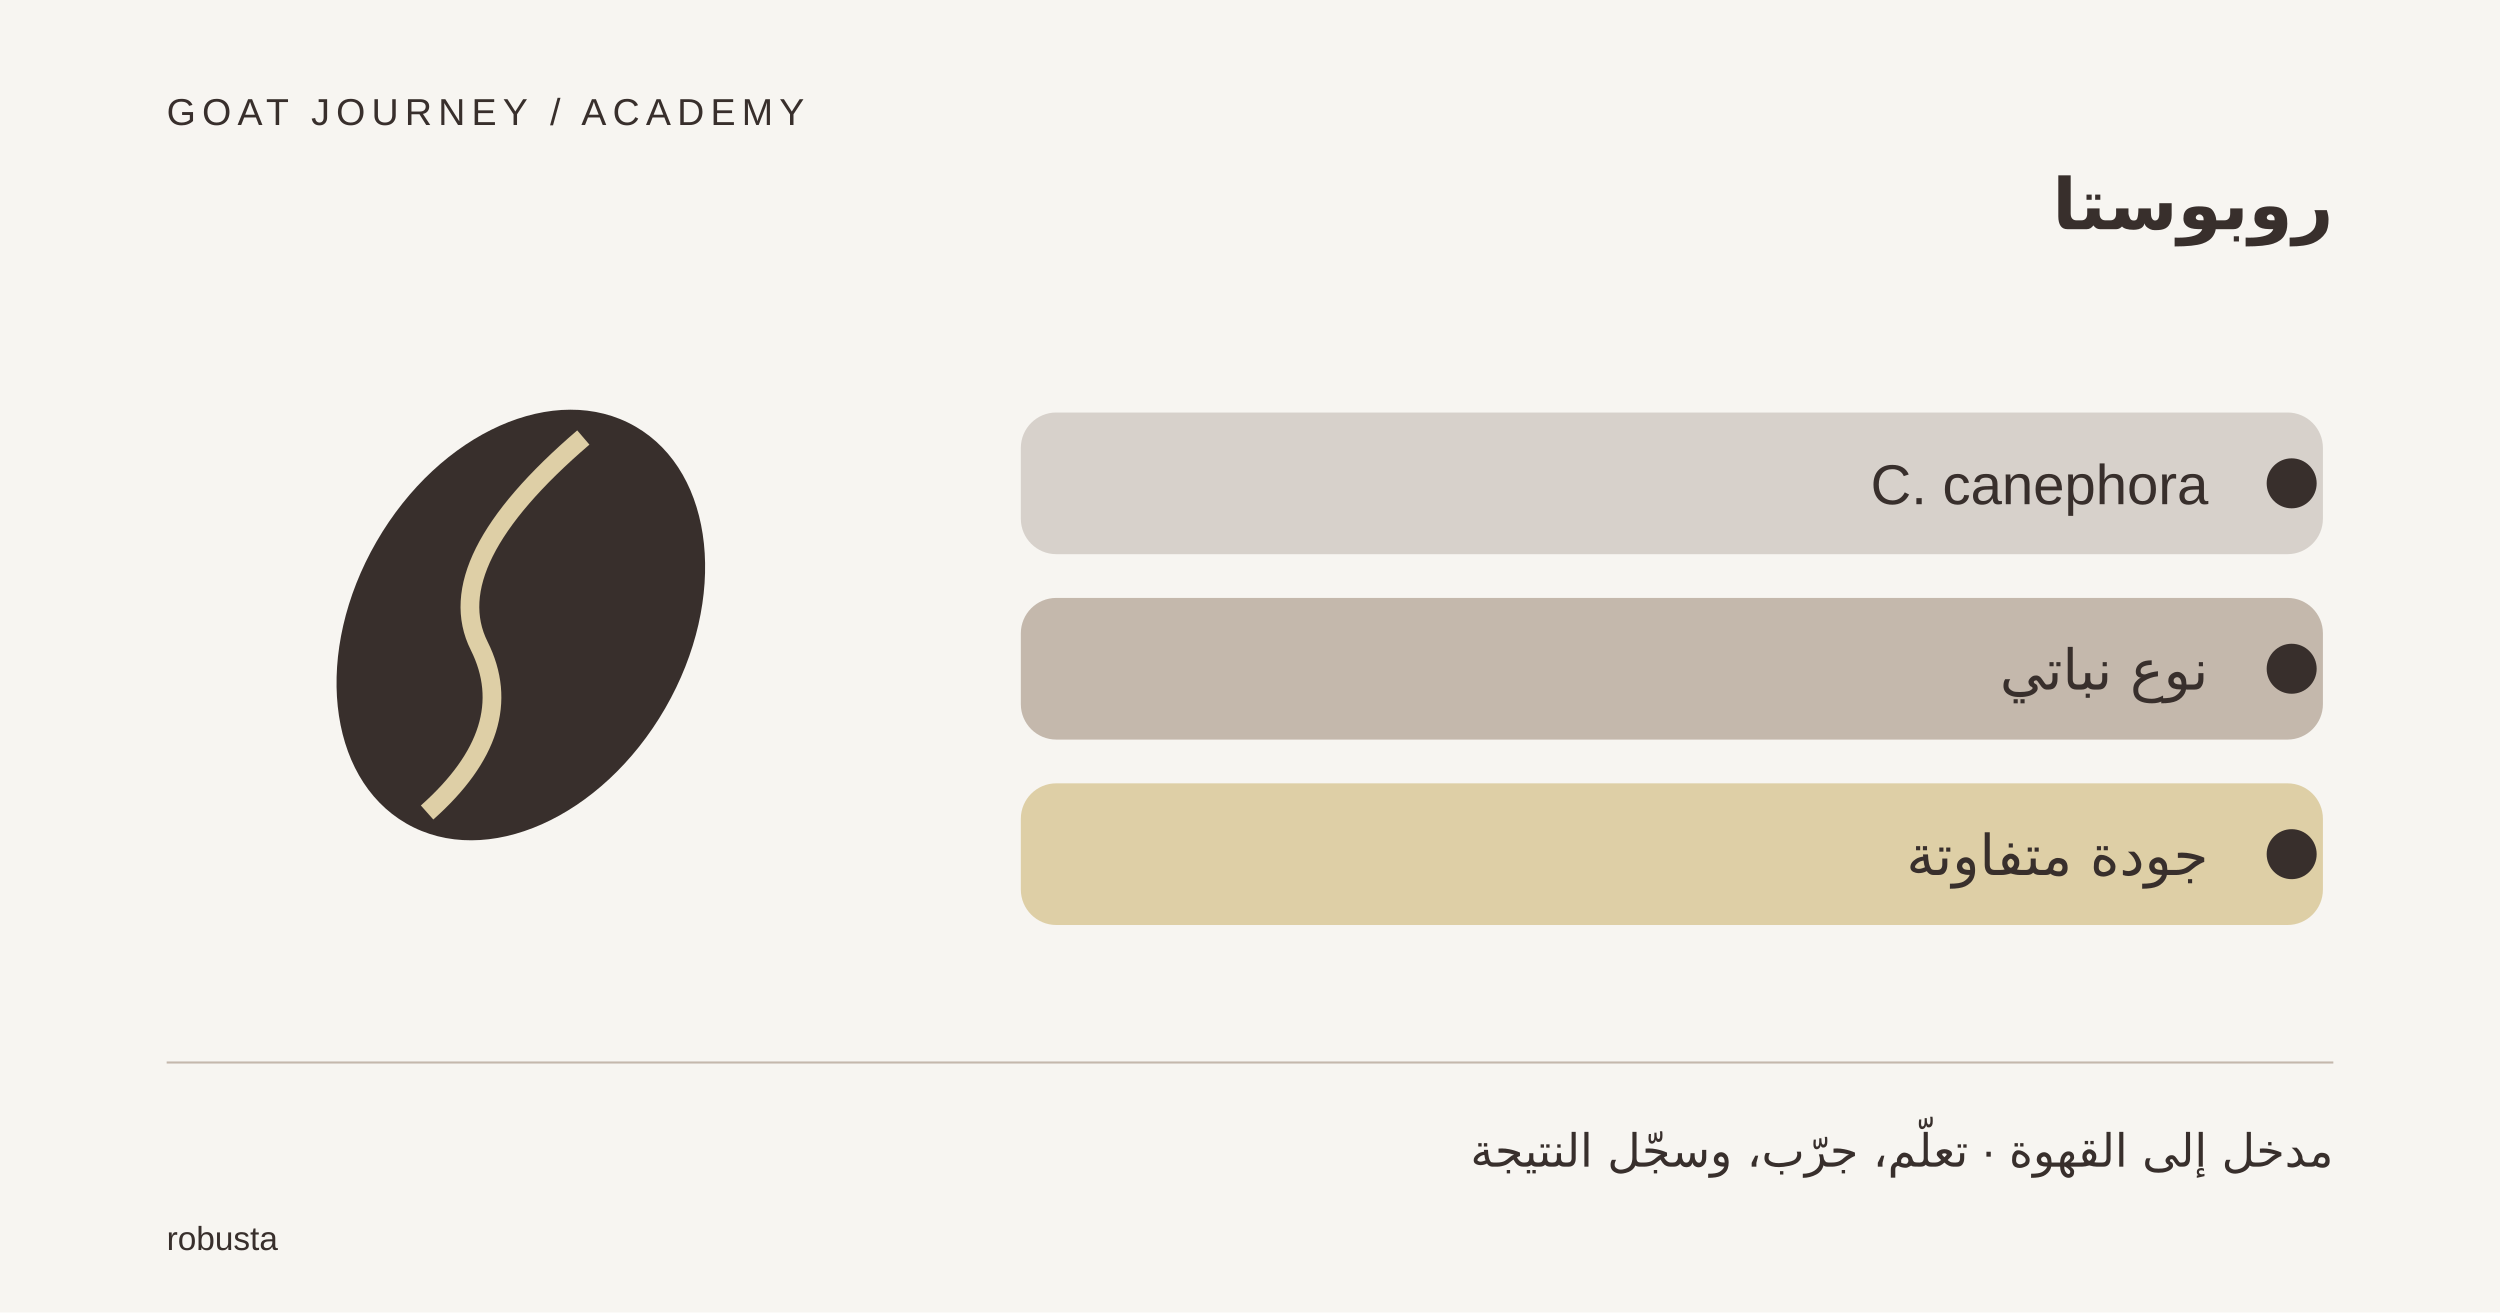
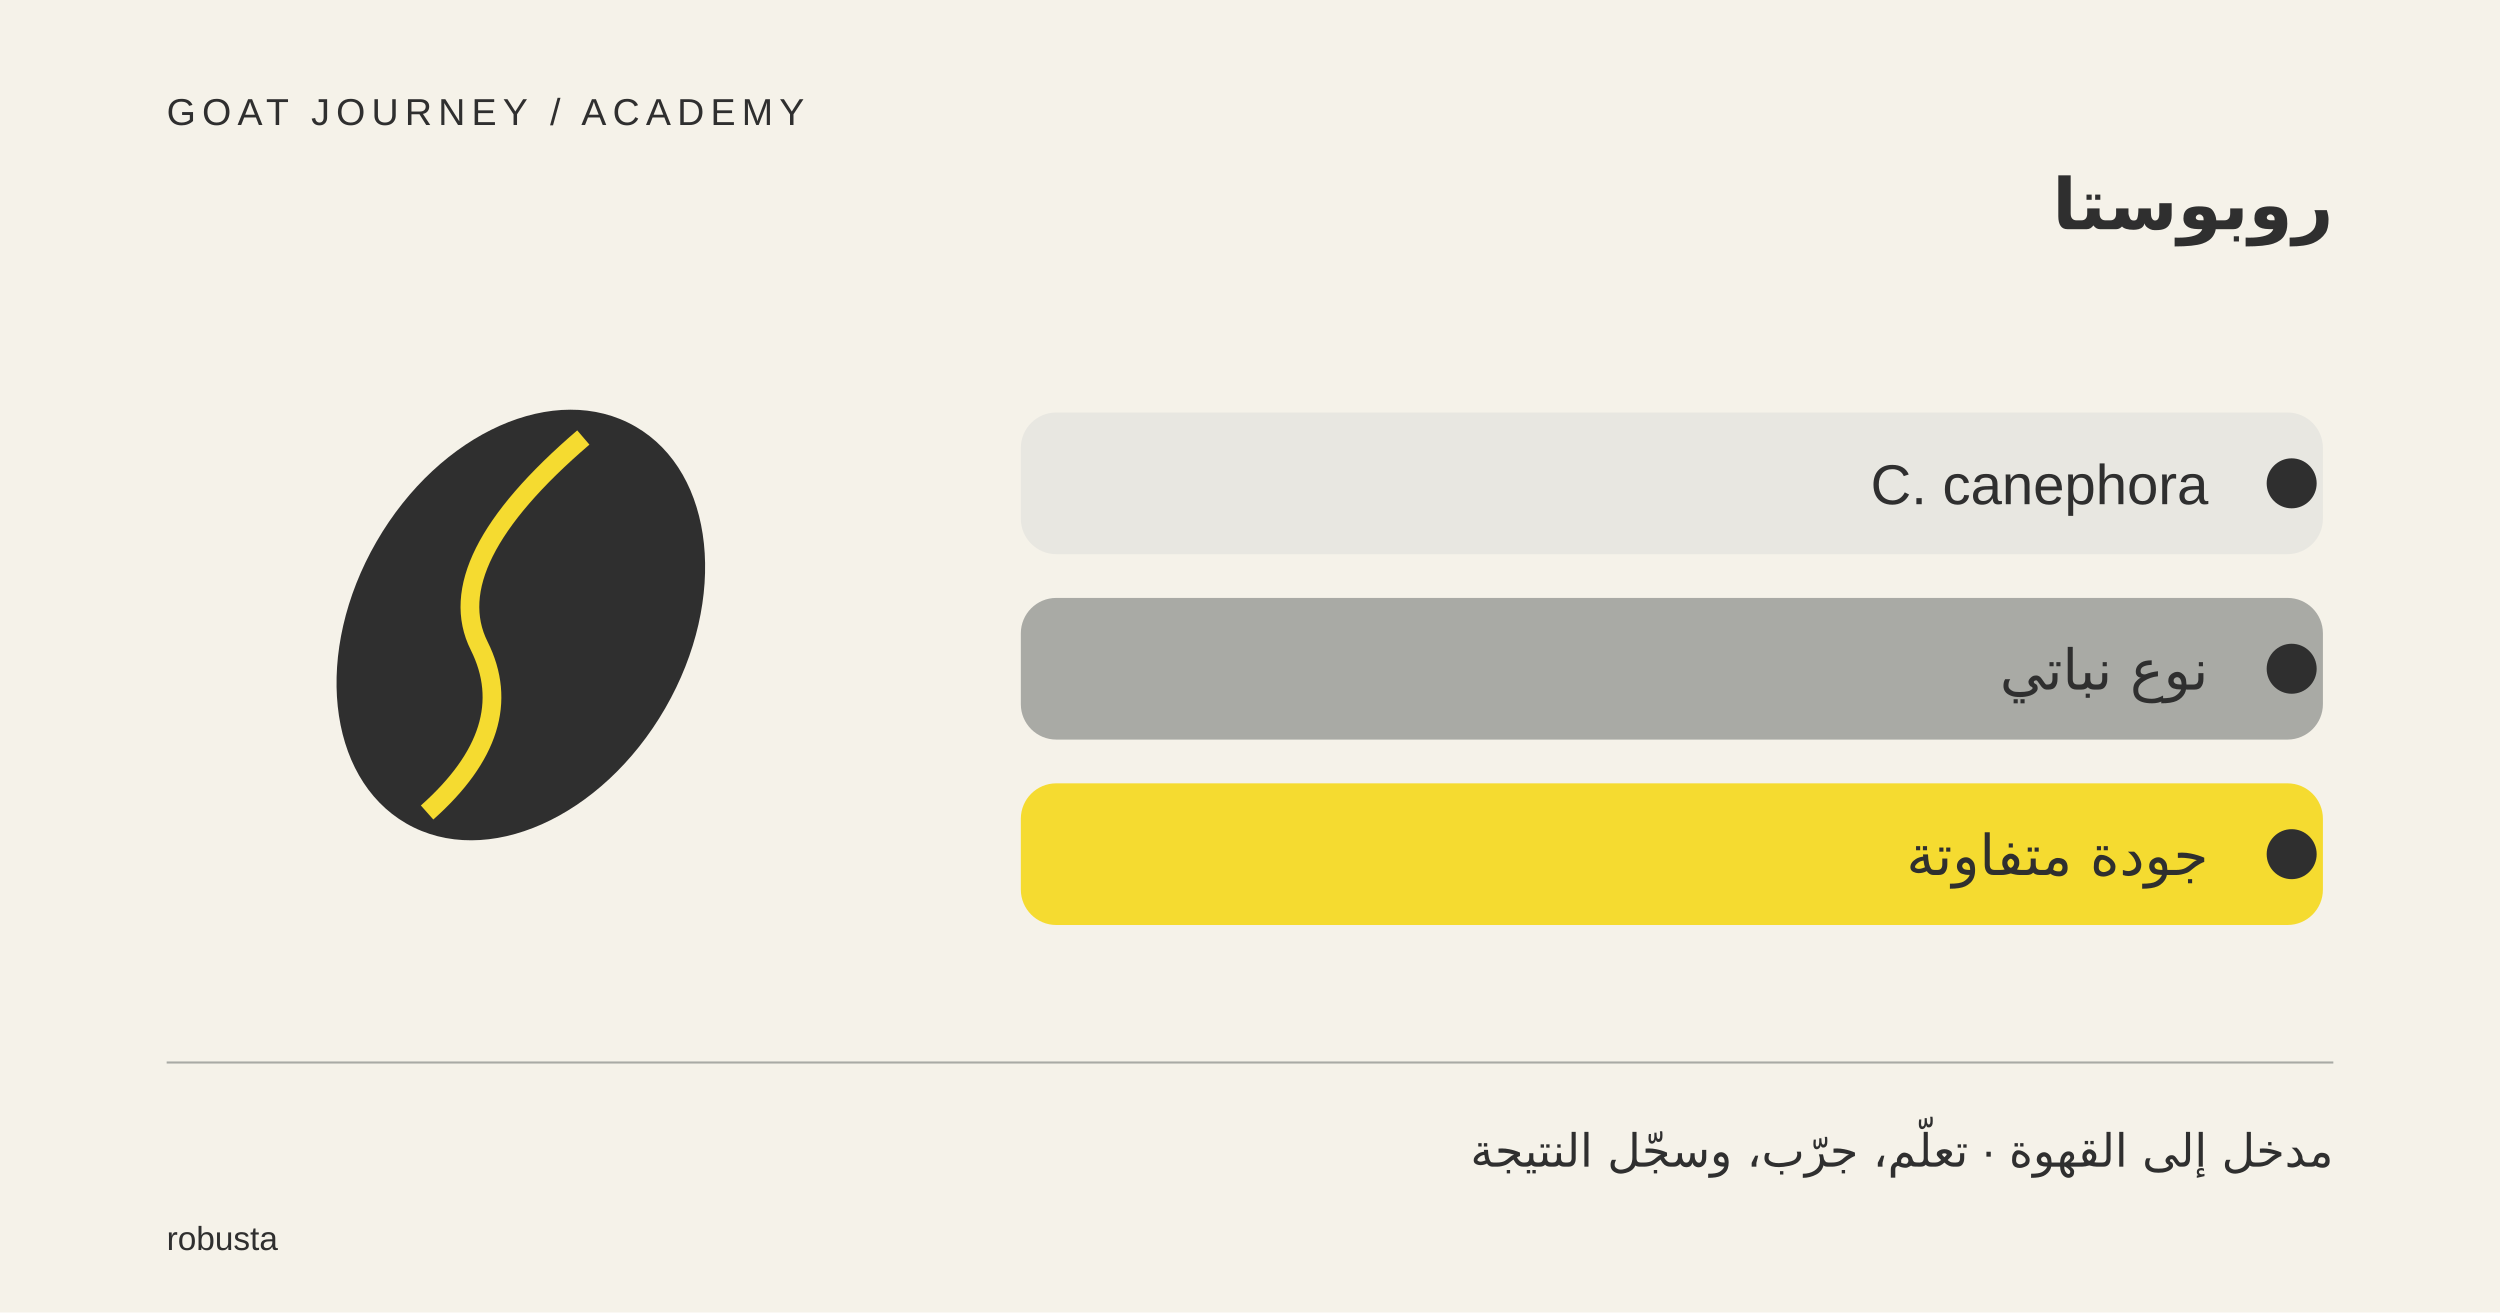
<svg xmlns="http://www.w3.org/2000/svg" width="1200" height="630" viewBox="0 0 1200 630" role="img" aria-labelledby="title desc">
-   <rect width="1200" height="630" fill="#f7f5f1" />
-   <g fill="#382f2c" font-family="Arial, sans-serif">
+   <rect width="1200" height="630" fill="#F5F2E9" />
+   <g fill="#2F2F2F" font-family="Arial, sans-serif">
    <text x="80" y="60" font-size="18" letter-spacing="3">GOAT JOURNEY / ACADEMY</text>
    <text x="1120" y="110" text-anchor="start" direction="rtl" font-size="34" font-weight="bold">روبوستا</text>
-     <ellipse cx="250" cy="300" rx="80" ry="110" transform="rotate(30 250 300)" fill="#382f2c" />
-     <path d="M280 210q-70 60-50 100t-25 80" fill="none" stroke="#decfa6" stroke-width="9" />
-     <rect x="490" y="198" width="625" height="68" rx="17" fill="#d7d1cb" />
+     <ellipse cx="250" cy="300" rx="80" ry="110" transform="rotate(30 250 300)" fill="#2F2F2F" />
+     <path d="M280 210q-70 60-50 100t-25 80" fill="none" stroke="#F5DB30" stroke-width="9" />
+     <rect x="490" y="198" width="625" height="68" rx="17" fill="#E8E7E1" />
    <text x="1060" y="242" text-anchor="start" direction="rtl" font-size="27">C. canephora</text>
-     <circle cx="1100" cy="232" r="12" fill="#382f2c" />
-     <rect x="490" y="287" width="625" height="68" rx="17" fill="#c4b8ac" />
+     <circle cx="1100" cy="232" r="12" fill="#2F2F2F" />
+     <rect x="490" y="287" width="625" height="68" rx="17" fill="#A9AAA5" />
    <text x="1060" y="331" text-anchor="start" direction="rtl" font-size="27">نوع نباتي</text>
-     <circle cx="1100" cy="321" r="12" fill="#382f2c" />
-     <rect x="490" y="376" width="625" height="68" rx="17" fill="#decfa6" />
+     <circle cx="1100" cy="321" r="12" fill="#2F2F2F" />
+     <rect x="490" y="376" width="625" height="68" rx="17" fill="#F5DB30" />
    <text x="1060" y="420" text-anchor="start" direction="rtl" font-size="27">جودة متفاوتة</text>
-     <circle cx="1100" cy="410" r="12" fill="#382f2c" />
-     <path d="M80 510h1040" stroke="#c4b8ac" />
+     <circle cx="1100" cy="410" r="12" fill="#2F2F2F" />
+     <path d="M80 510h1040" stroke="#A9AAA5" />
    <text x="1120" y="560" text-anchor="start" direction="rtl" font-size="22">مدخل إلى القهوة · تعلّم، جرّب، وسجّل النتيجة</text>
    <text x="80" y="600" font-size="16">robusta</text>
  </g>
</svg>
